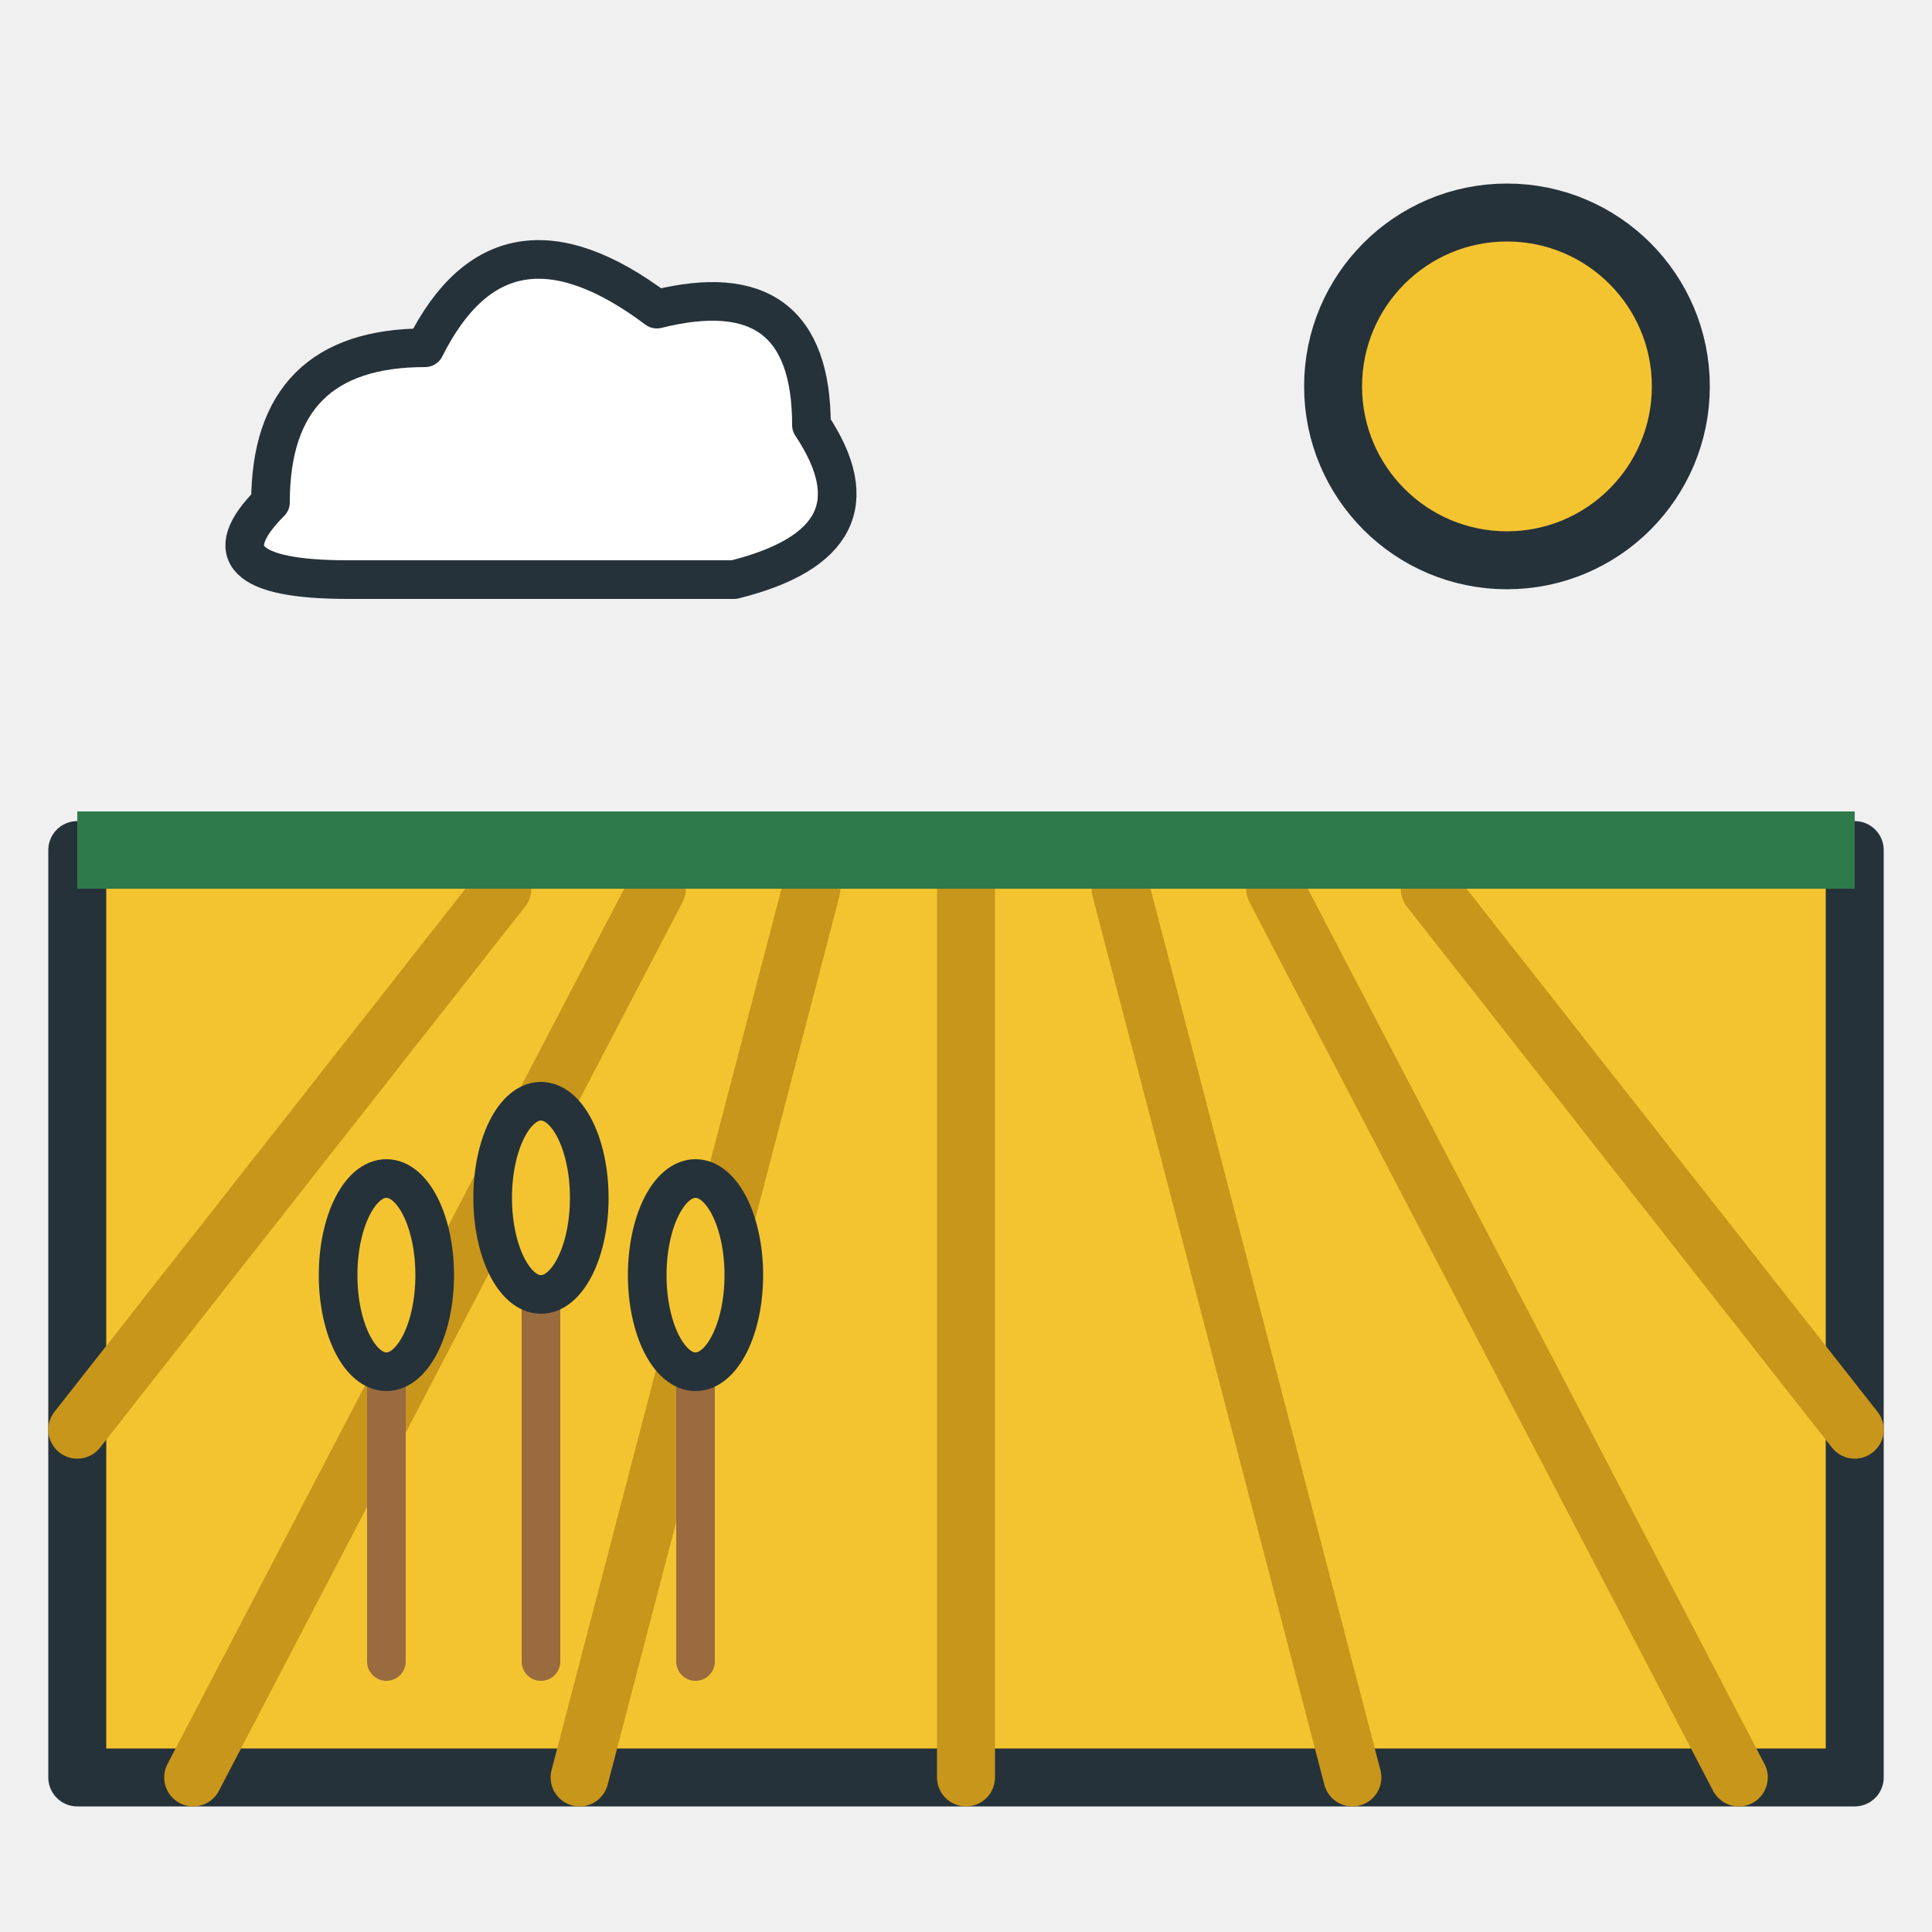
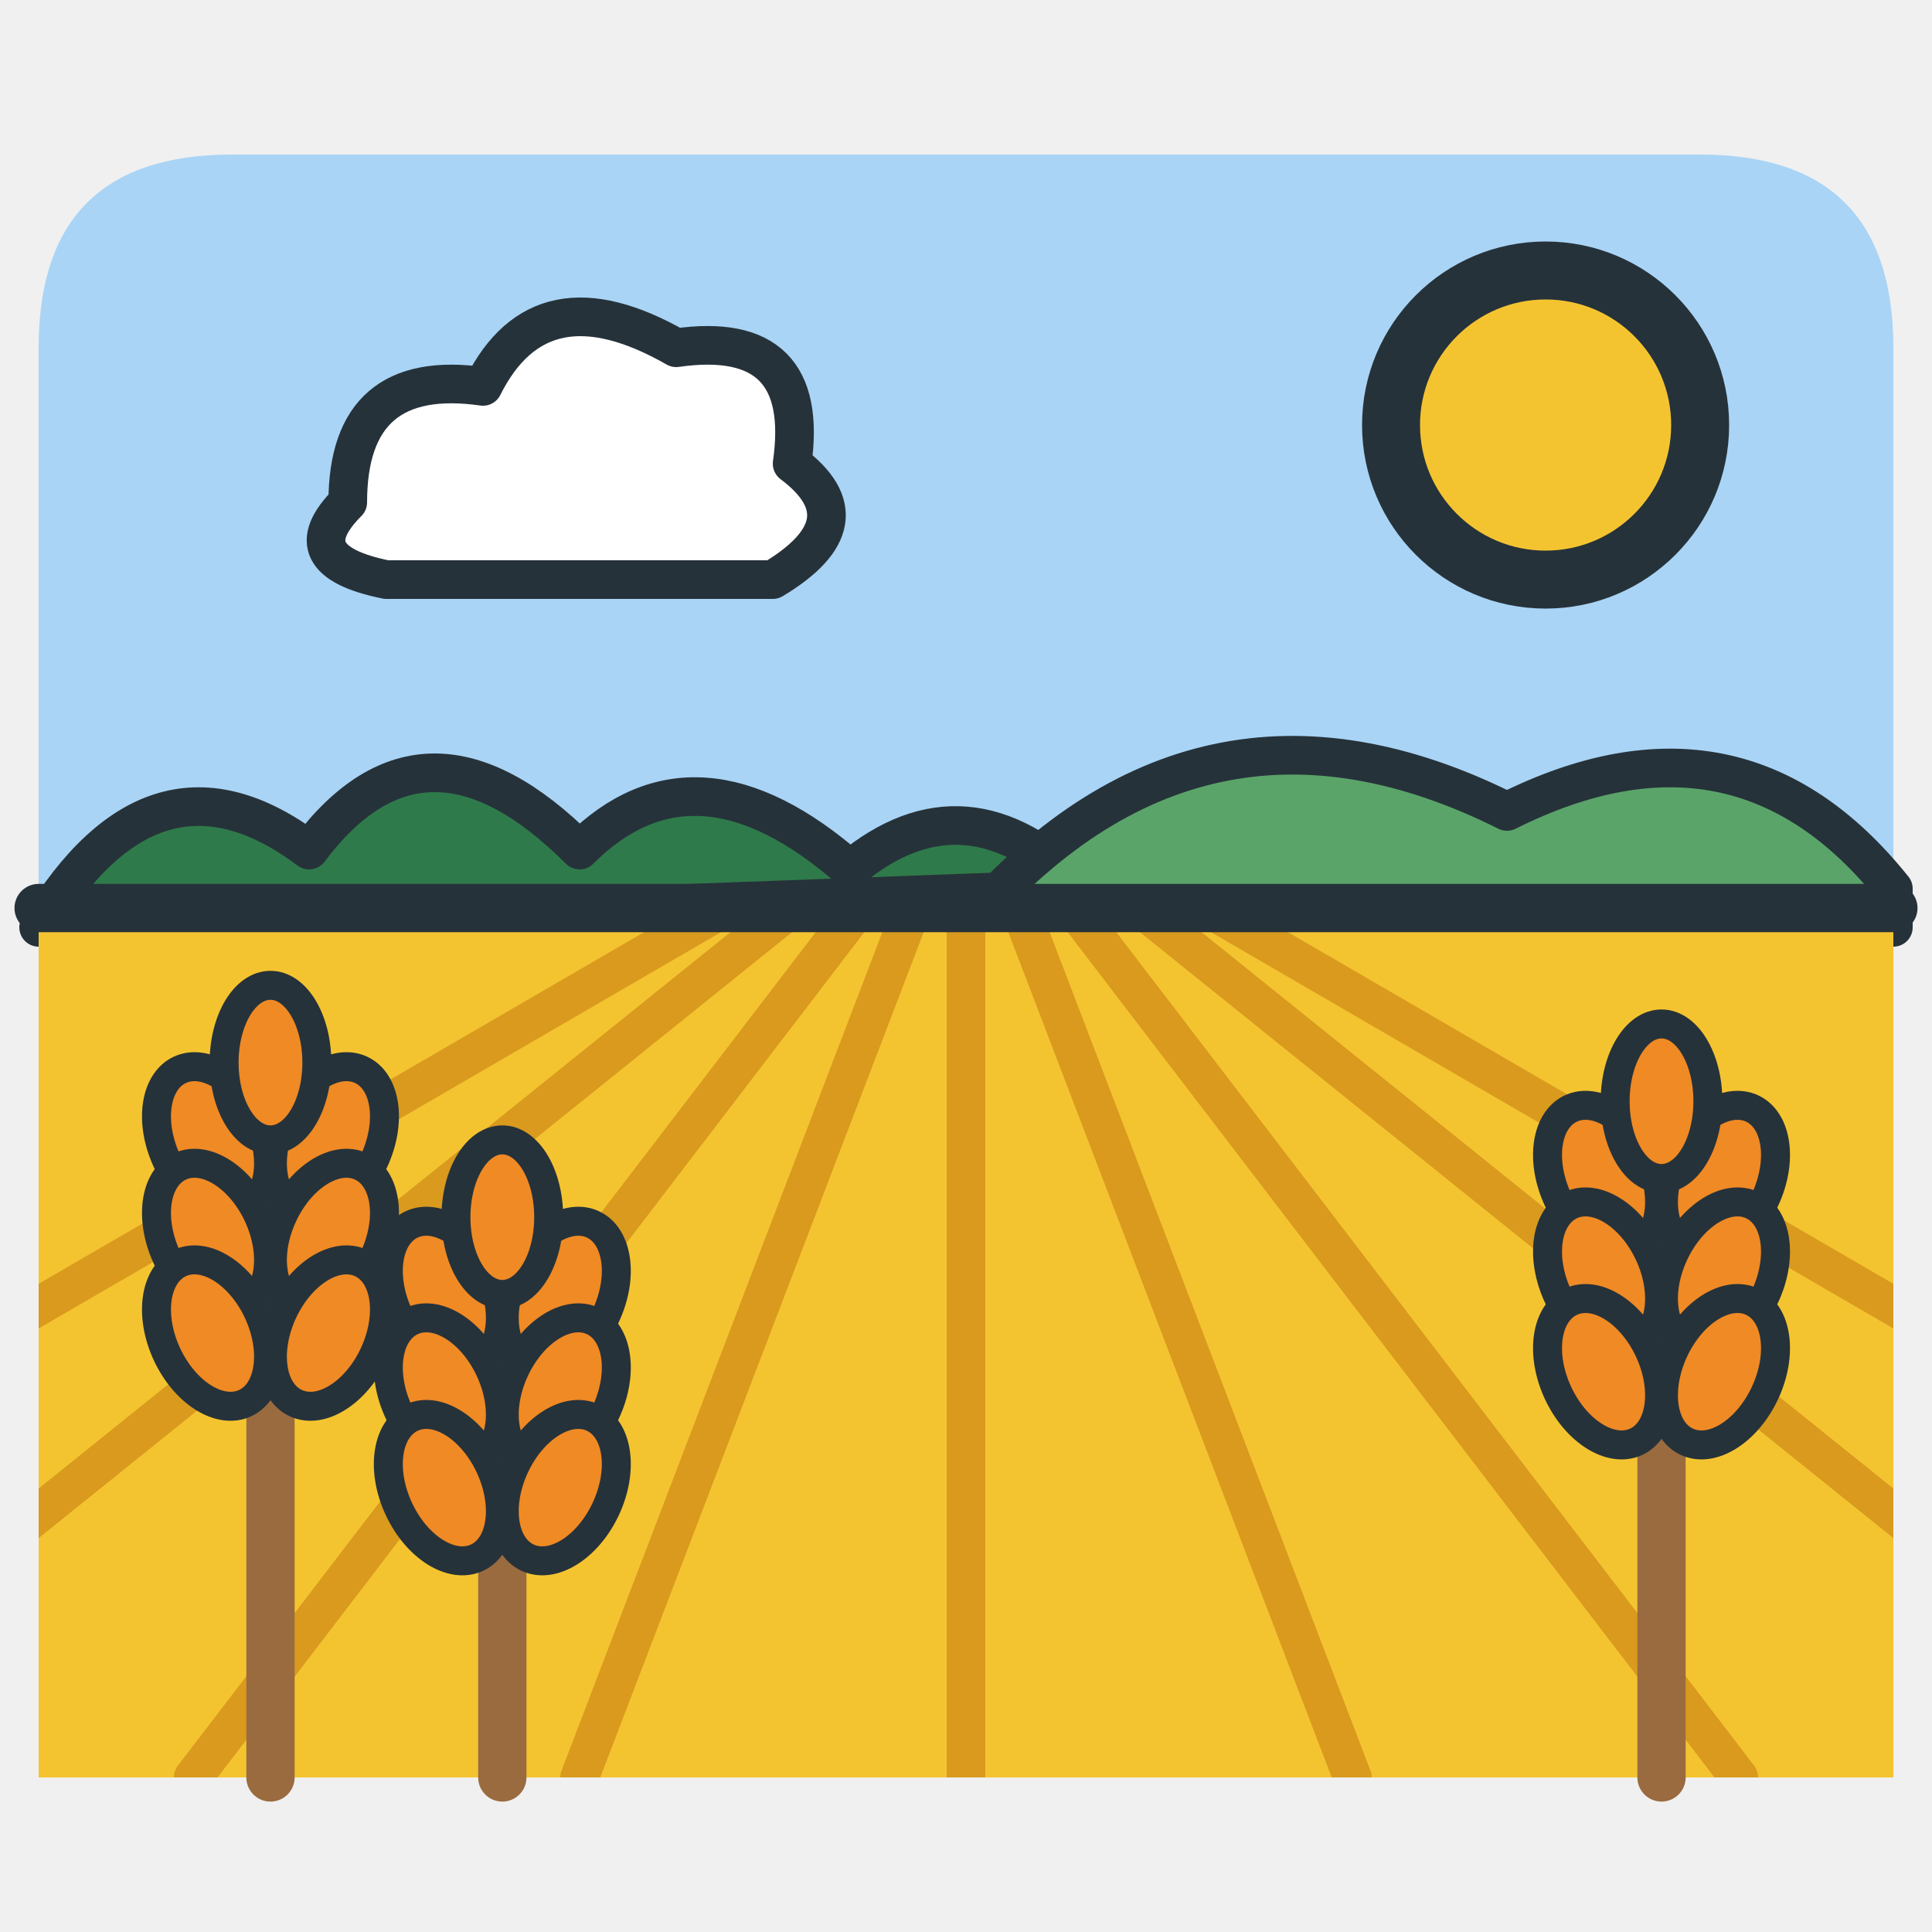
<svg xmlns="http://www.w3.org/2000/svg" viewBox="0 0 100 100">
-   <path d="M4 44 L96 44 L96 92 L4 92 Z" fill="#f4c430" stroke="#26323a" stroke-width="3" stroke-linejoin="round" stroke-linecap="round" />
-   <path d="M10 92 L34 46 M30 92 L42 46 M50 92 L50 46 M70 92 L58 46 M90 92 L66 46 M96 74 L74 46 M4 74 L26 46" fill="none" stroke="#c8961a" stroke-width="3" stroke-linecap="round" />
-   <path d="M4 44 L96 44" fill="none" stroke="#2f7a4a" stroke-width="4" />
-   <circle cx="78" cy="20" r="9" fill="#f4c430" stroke="#26323a" stroke-width="3" stroke-linejoin="round" stroke-linecap="round" />
-   <path d="M14 26 Q14 18 22 18 Q26 10 34 16 Q42 14 42 22 Q46 28 38 30 L18 30 Q10 30 14 26 Z" fill="#fff" stroke="#26323a" stroke-width="2" stroke-linejoin="round" stroke-linecap="round" />
-   <path d="M20 86 L20 70 M28 86 L28 66 M36 86 L36 70" fill="none" stroke="#9a6b3f" stroke-width="2" stroke-linecap="round" />
-   <ellipse cx="20" cy="66" rx="2.5" ry="5" fill="#f4c430" stroke="#26323a" stroke-width="2" stroke-linejoin="round" stroke-linecap="round" />
-   <ellipse cx="28" cy="62" rx="2.5" ry="5" fill="#f4c430" stroke="#26323a" stroke-width="2" stroke-linejoin="round" stroke-linecap="round" />
-   <ellipse cx="36" cy="66" rx="2.5" ry="5" fill="#f4c430" stroke="#26323a" stroke-width="2" stroke-linejoin="round" stroke-linecap="round" />
+   <path d="M2 48 L2 18 Q2 8 12 8 L88 8 Q98 8 98 18 L98 48 Z" fill="#a9d4f5" />
+   <circle cx="80" cy="22" r="8" fill="#f4c430" stroke="#26323a" stroke-width="3" stroke-linejoin="round" stroke-linecap="round" />
+   <path d="M18 26 q0 -7 7 -6 q3 -6 10 -2 q7 -1 6 6 q4 3 -1 6 l-20 0 q-5 -1 -2 -4 Z" fill="#ffffff" stroke="#26323a" stroke-width="2" stroke-linejoin="round" />
+   <path d="M2 48 Q8 38 16 44 Q22 36 30 44 Q36 38 44 45 Q50 40 56 46 L2 48 Z" fill="#2f7a4a" stroke="#26323a" stroke-width="2" stroke-linejoin="round" />
+   <path d="M50 48 Q62 34 78 42 Q90 36 98 46 L98 48 Z" fill="#5aa469" stroke="#26323a" stroke-width="2" stroke-linejoin="round" />
+   <clipPath id="f">
+     <path d="M2 47 L98 47 L98 92 L2 92 Z" />
+   </clipPath>
+   <path d="M2 47 L98 47 L98 92 L2 92 Z" fill="#f4c430" />
+   <path d=" M39.2 46 L-40 92 M42.2 46 L-15 92 M45.2 46 L10 92 M47.6 46 L30 92 M50.0 46 L50 92 M52.4 46 L70 92 M54.8 46 L90 92 M57.8 46 L115 92 M60.8 46 L140 92" clip-path="url(#f)" fill="none" stroke="#d99a1e" stroke-width="2" stroke-linecap="round" />
+   <path d="M2 47 L98 47" fill="none" stroke="#26323a" stroke-width="2.5" stroke-linecap="round" />
+   <path d="M14 92 L14 70" stroke="#9a6b3f" stroke-width="2.5" stroke-linecap="round" />
+   <ellipse cx="11" cy="59" rx="2.6" ry="4" transform="rotate(-25 11 59)" fill="#f08a24" stroke="#26323a" stroke-width="1.5" />
+   <ellipse cx="17" cy="59" rx="2.6" ry="4" transform="rotate(25 17 59)" fill="#f08a24" stroke="#26323a" stroke-width="1.5" />
+   <ellipse cx="11" cy="64" rx="2.6" ry="4" transform="rotate(-25 11 64)" fill="#f08a24" stroke="#26323a" stroke-width="1.5" />
+   <ellipse cx="17" cy="64" rx="2.6" ry="4" transform="rotate(25 17 64)" fill="#f08a24" stroke="#26323a" stroke-width="1.5" />
+   <ellipse cx="11" cy="69" rx="2.6" ry="4" transform="rotate(-25 11 69)" fill="#f08a24" stroke="#26323a" stroke-width="1.5" />
+   <ellipse cx="17" cy="69" rx="2.6" ry="4" transform="rotate(25 17 69)" fill="#f08a24" stroke="#26323a" stroke-width="1.5" />
+   <ellipse cx="14" cy="55" rx="2.4" ry="4" fill="#f08a24" stroke="#26323a" stroke-width="1.5" />
+   <path d="M26 92 L26 78" stroke="#9a6b3f" stroke-width="2.5" stroke-linecap="round" />
+   <ellipse cx="23" cy="67" rx="2.6" ry="4" transform="rotate(-25 23 67)" fill="#f08a24" stroke="#26323a" stroke-width="1.5" />
+   <ellipse cx="29" cy="67" rx="2.6" ry="4" transform="rotate(25 29 67)" fill="#f08a24" stroke="#26323a" stroke-width="1.5" />
+   <ellipse cx="23" cy="72" rx="2.6" ry="4" transform="rotate(-25 23 72)" fill="#f08a24" stroke="#26323a" stroke-width="1.5" />
+   <ellipse cx="29" cy="72" rx="2.6" ry="4" transform="rotate(25 29 72)" fill="#f08a24" stroke="#26323a" stroke-width="1.5" />
+   <ellipse cx="23" cy="77" rx="2.6" ry="4" transform="rotate(-25 23 77)" fill="#f08a24" stroke="#26323a" stroke-width="1.5" />
+   <ellipse cx="29" cy="77" rx="2.6" ry="4" transform="rotate(25 29 77)" fill="#f08a24" stroke="#26323a" stroke-width="1.5" />
+   <ellipse cx="26" cy="63" rx="2.4" ry="4" fill="#f08a24" stroke="#26323a" stroke-width="1.5" />
+   <path d="M86 92 L86 72" stroke="#9a6b3f" stroke-width="2.5" stroke-linecap="round" />
+   <ellipse cx="83" cy="61" rx="2.6" ry="4" transform="rotate(-25 83 61)" fill="#f08a24" stroke="#26323a" stroke-width="1.5" />
+   <ellipse cx="89" cy="61" rx="2.6" ry="4" transform="rotate(25 89 61)" fill="#f08a24" stroke="#26323a" stroke-width="1.5" />
+   <ellipse cx="83" cy="66" rx="2.6" ry="4" transform="rotate(-25 83 66)" fill="#f08a24" stroke="#26323a" stroke-width="1.5" />
+   <ellipse cx="89" cy="66" rx="2.6" ry="4" transform="rotate(25 89 66)" fill="#f08a24" stroke="#26323a" stroke-width="1.5" />
+   <ellipse cx="83" cy="71" rx="2.6" ry="4" transform="rotate(-25 83 71)" fill="#f08a24" stroke="#26323a" stroke-width="1.5" />
+   <ellipse cx="89" cy="71" rx="2.6" ry="4" transform="rotate(25 89 71)" fill="#f08a24" stroke="#26323a" stroke-width="1.5" />
+   <ellipse cx="86" cy="57" rx="2.4" ry="4" fill="#f08a24" stroke="#26323a" stroke-width="1.5" />
</svg>
